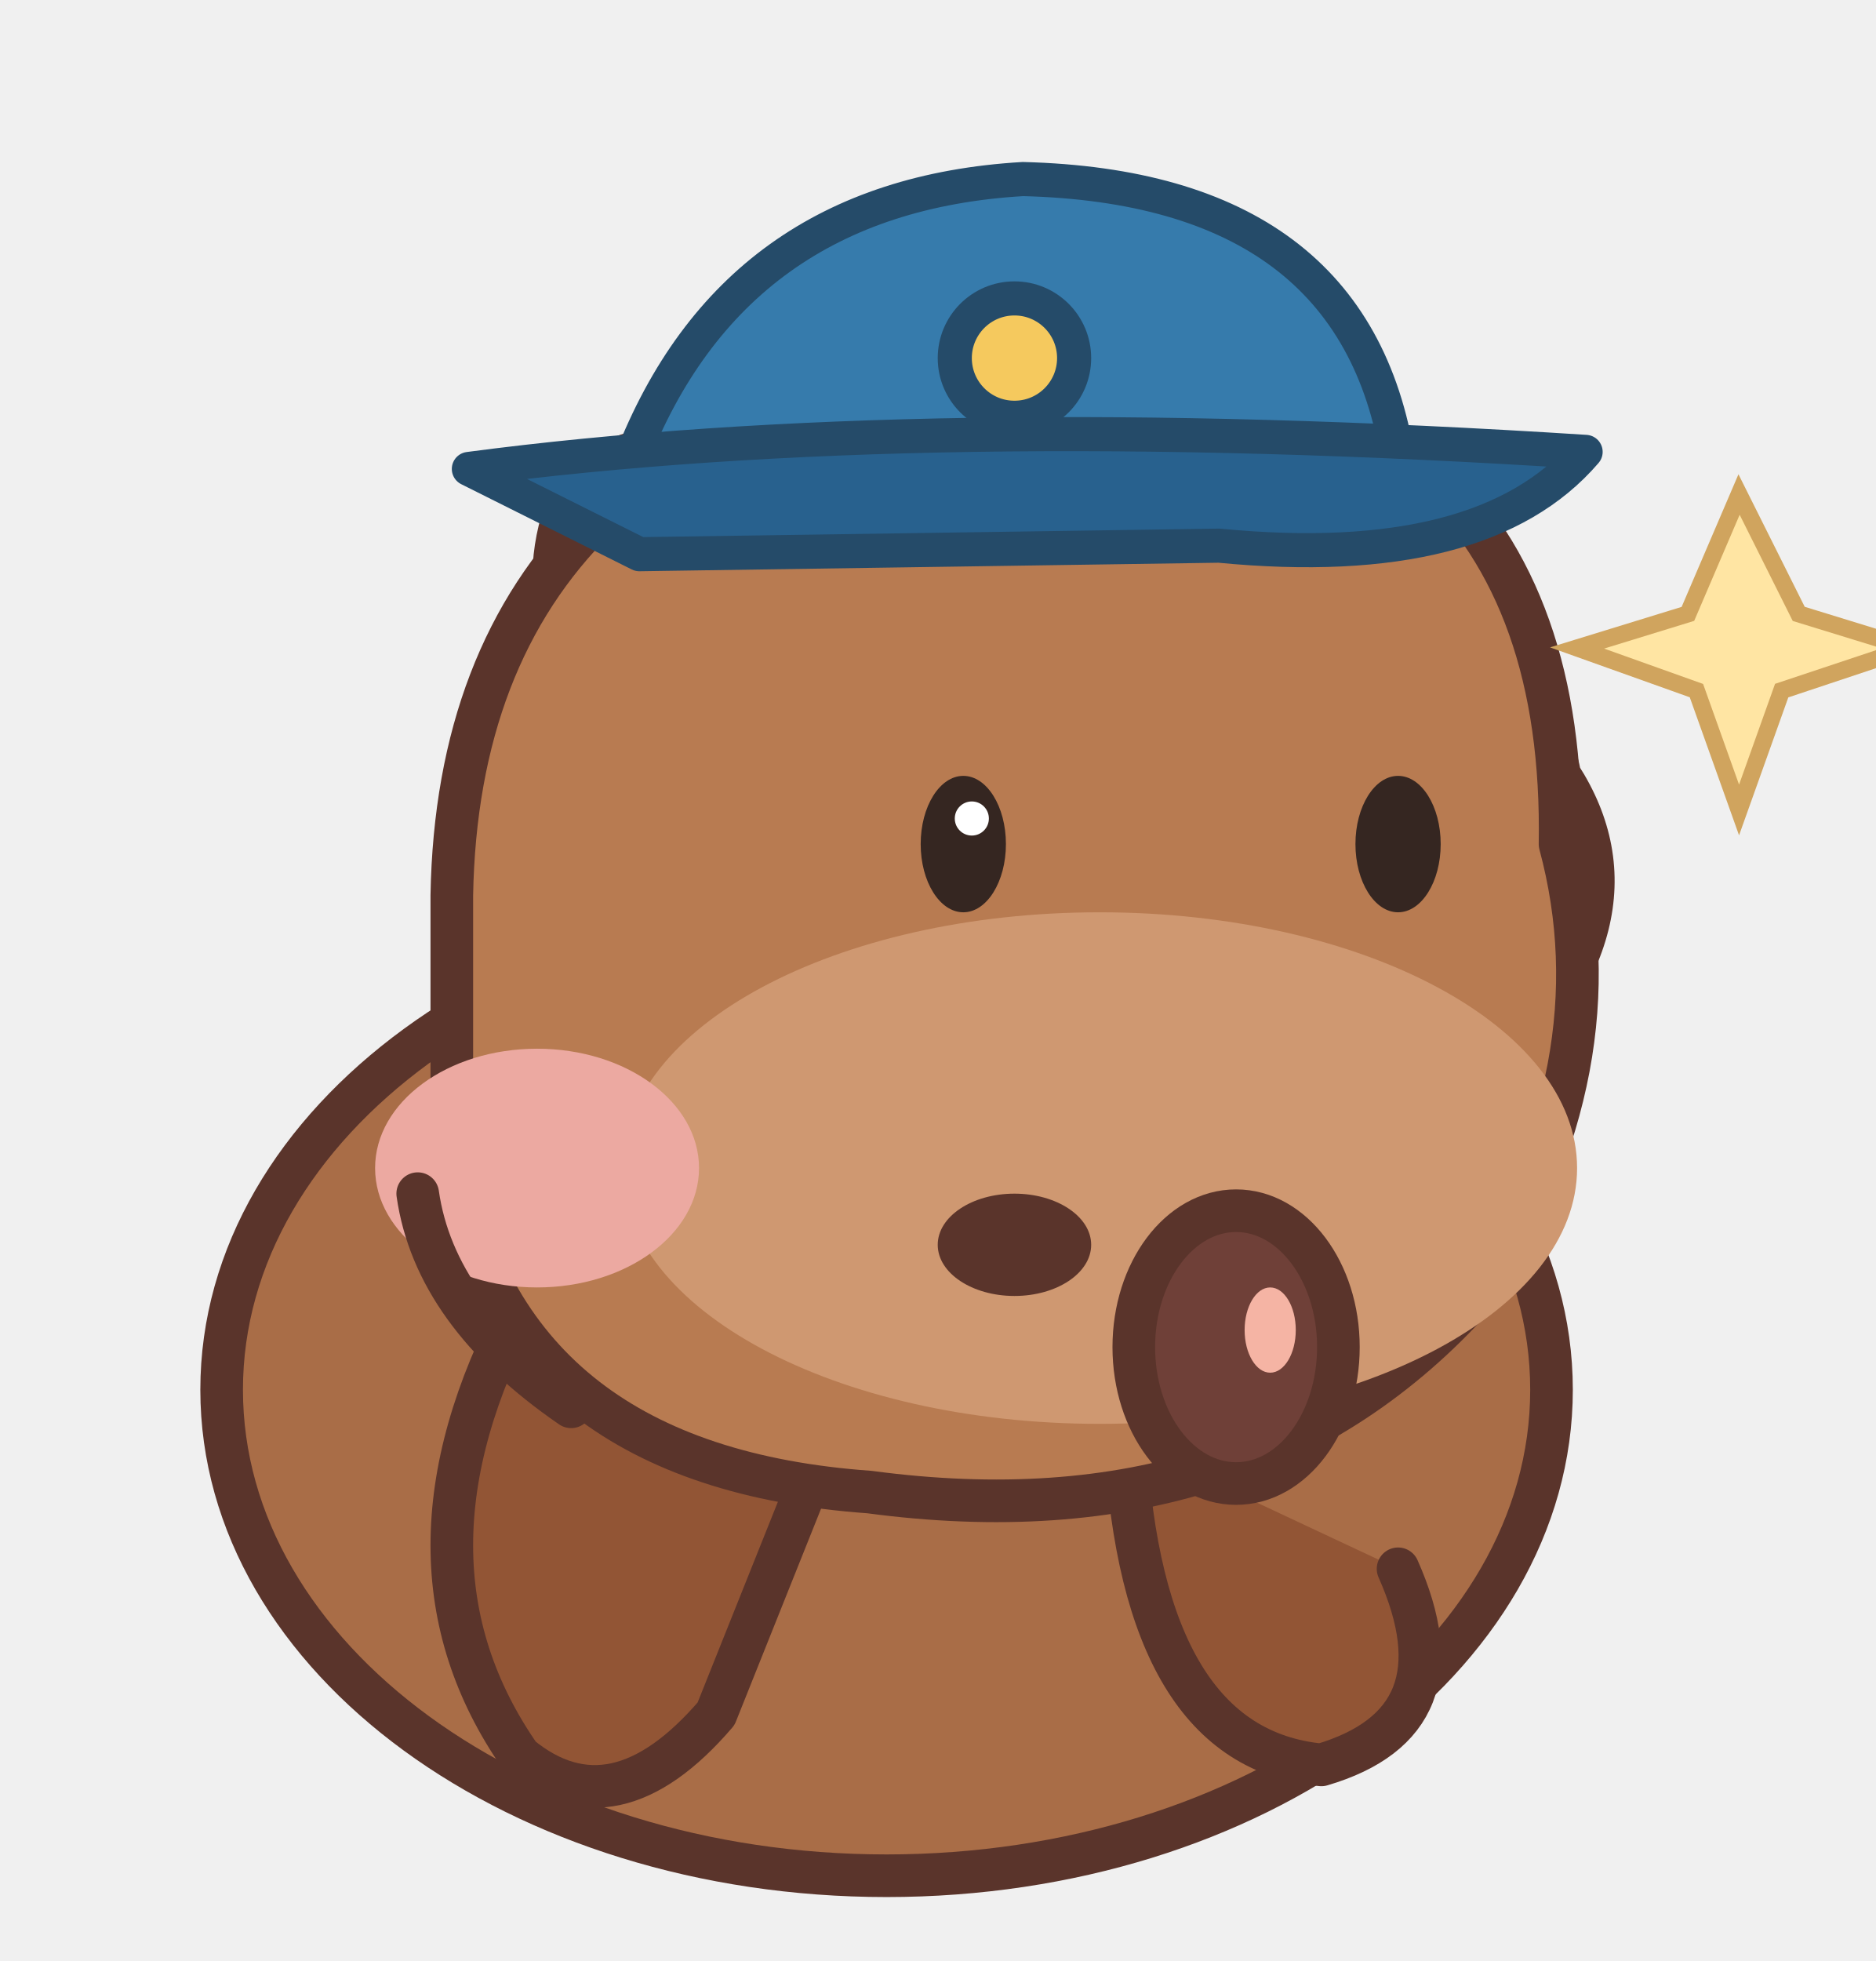
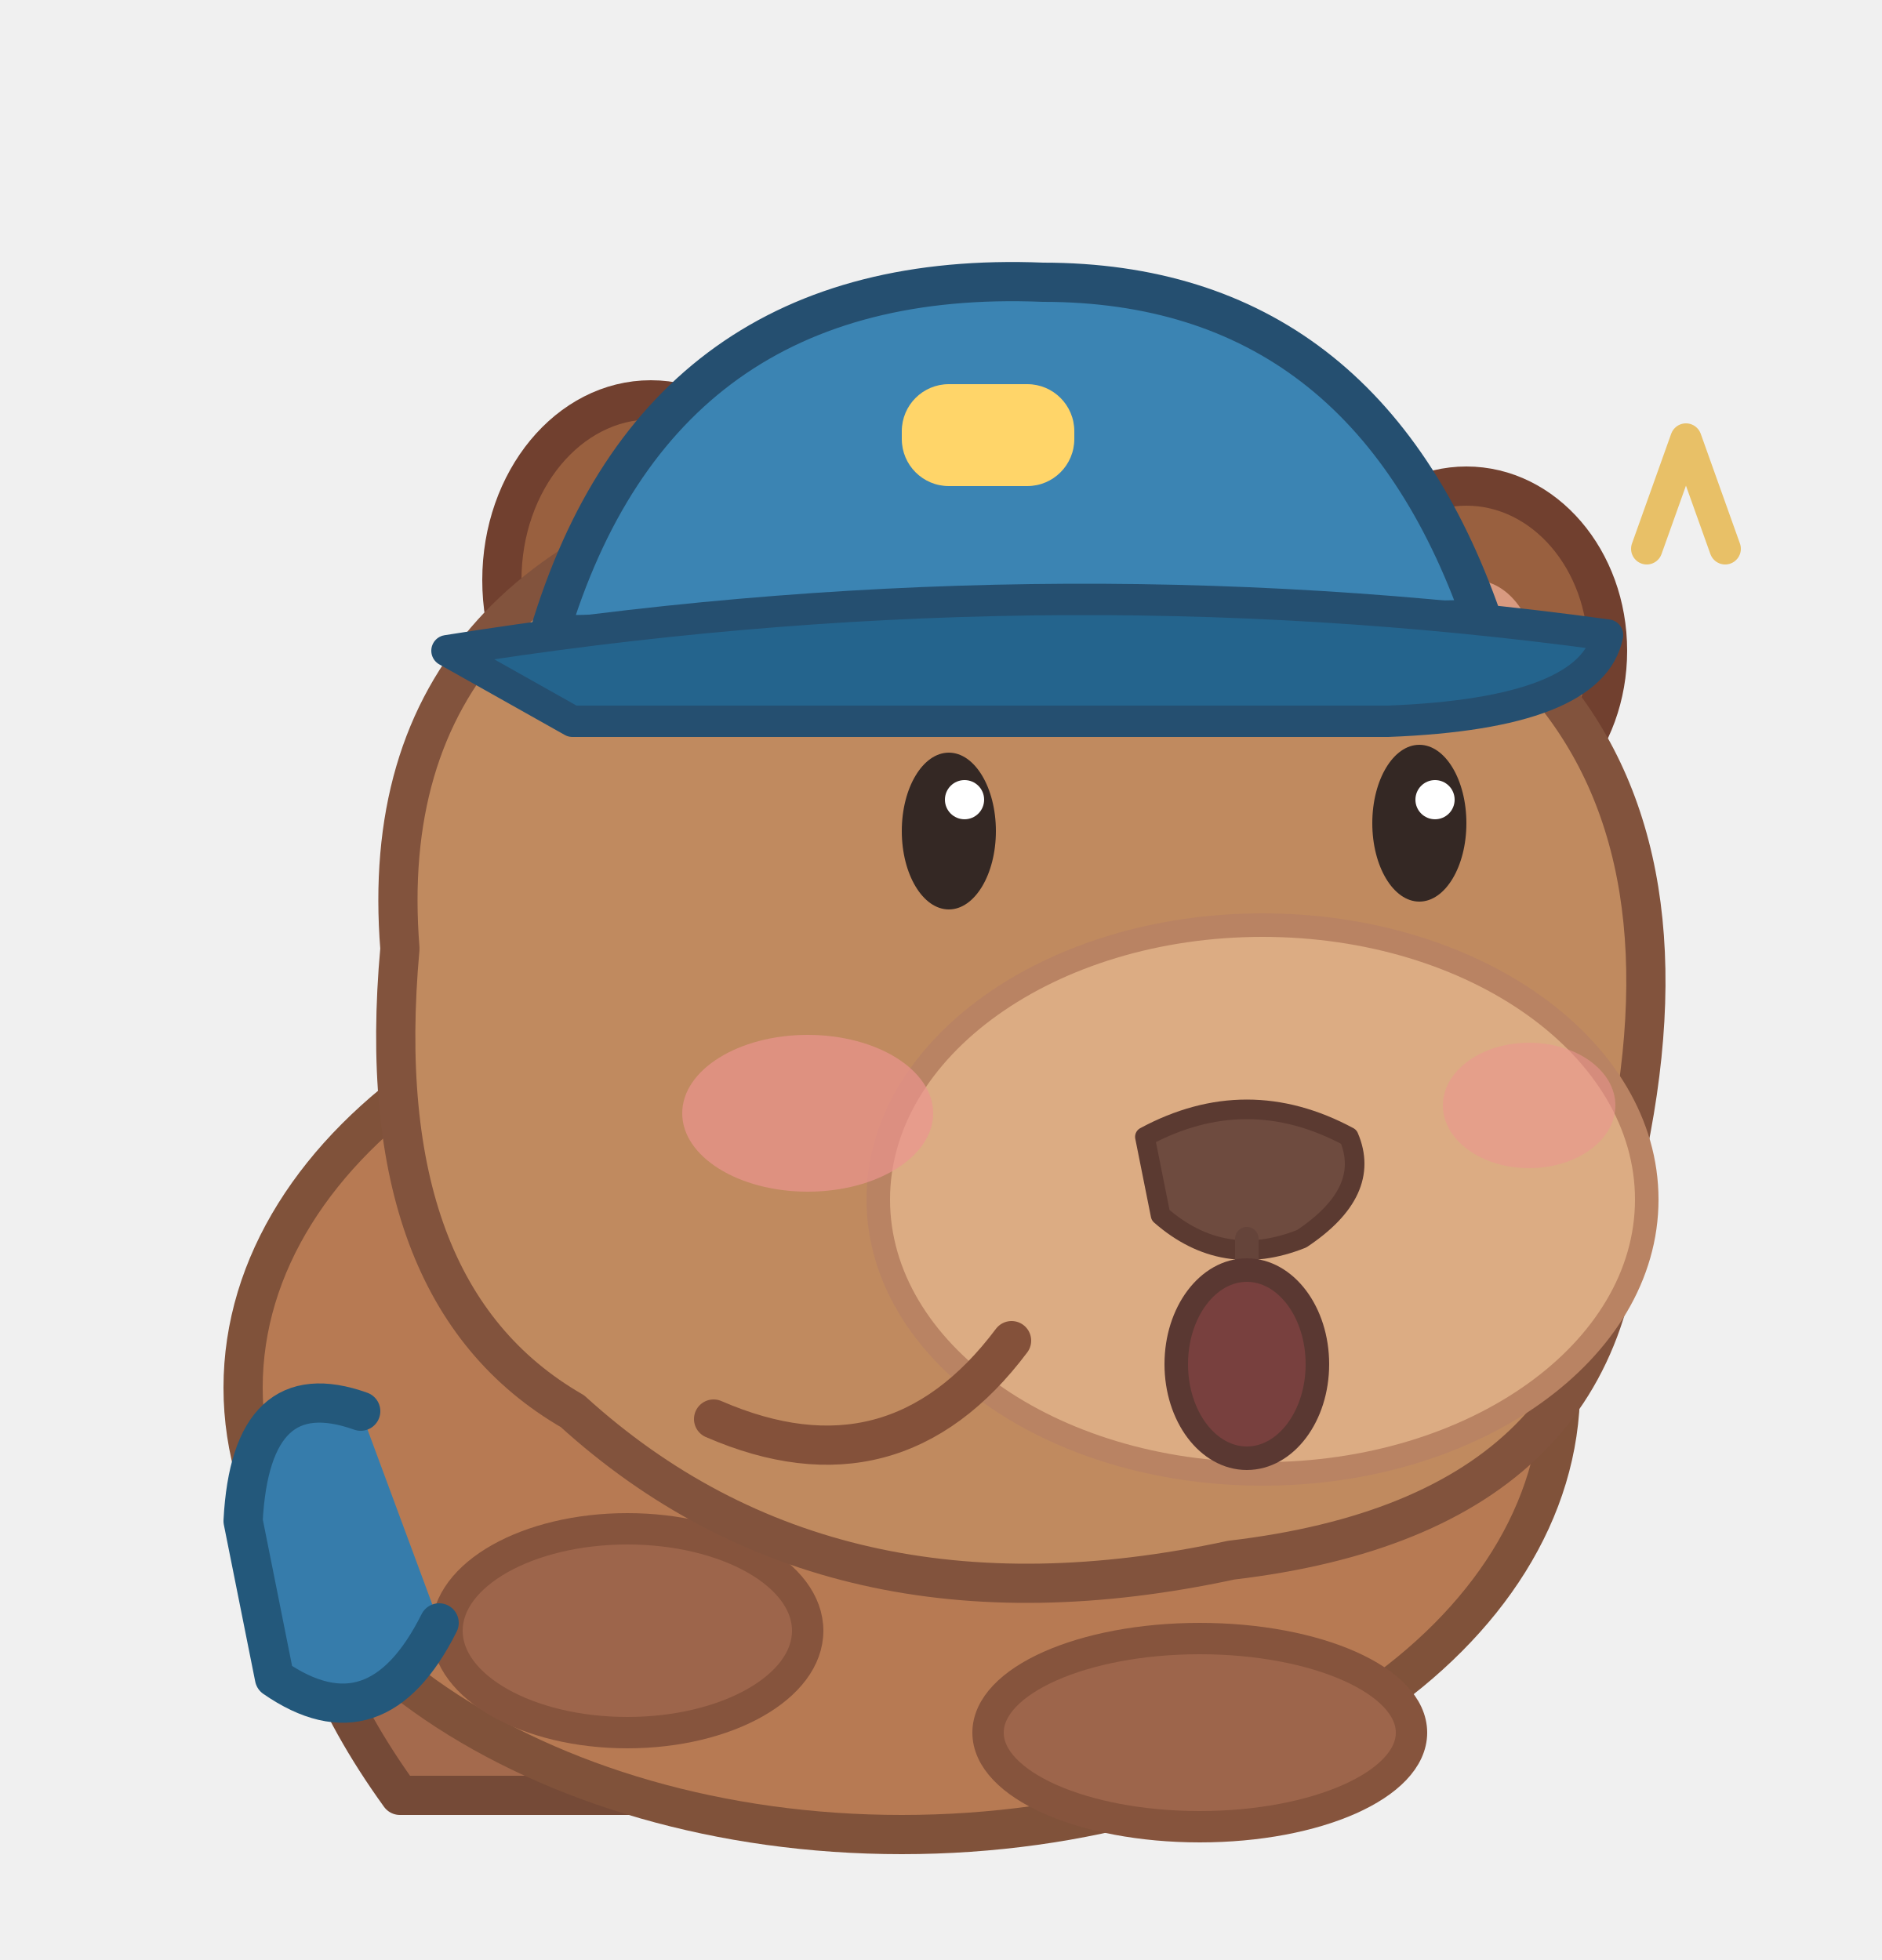
- <svg xmlns="http://www.w3.org/2000/svg" width="220" height="230" viewBox="0 0 220 230">
-   <g stroke="#5A342B" stroke-width="5" stroke-linejoin="round" stroke-linecap="round">
-     <ellipse cx="104" cy="163" rx="78" ry="57" fill="#A96D47" />
-     <path d="M61 153 Q45 183 61 206 Q72 215 84 201 L94 176" fill="#925535" />
-     <path d="M132 169 Q134 205 155 207 Q172 202 164 184" fill="#925535" />
-     <path d="M77 89 Q60 75 67 58 Q79 45 94 64 L100 91" fill="#995632" />
-     <path d="M157 96 Q180 75 183 91 Q194 108 174 127" fill="#995632" />
-     <path d="M53 105 Q54 49 119 40 Q184 41 183 99 Q190 125 173 152 Q147 181 102 175 Q60 172 53 137 Z" fill="#B87B51" />
-     <ellipse cx="129" cy="137" rx="56" ry="30" fill="#CF9871" stroke="none" />
-     <ellipse cx="63" cy="137" rx="19" ry="14" fill="#ECA9A1" stroke="none" />
-     <ellipse cx="119" cy="146" rx="9" ry="6" fill="#5A342B" stroke="none" />
-     <ellipse cx="113" cy="99" rx="5" ry="8" fill="#352621" stroke="none" />
-     <ellipse cx="164" cy="99" rx="5" ry="8" fill="#352621" stroke="none" />
-     <circle cx="114" cy="96" r="2" fill="white" stroke="none" />
-     <ellipse cx="145" cy="158" rx="12" ry="16" fill="#6F4038" />
-     <ellipse cx="149" cy="156" rx="3" ry="5" fill="#F5B4A4" stroke="none" />
-     <path d="M67 165 Q51 154 49 140" fill="none" stroke-width="5" />
+ <svg xmlns="http://www.w3.org/2000/svg" width="240" height="250" viewBox="0 0 240 250">
+   <g stroke-linejoin="round" stroke-linecap="round">
+     <path d="M48 160 Q25 193 51 229 L96 229 L107 198" fill="#A46A4D" stroke="#754A37" stroke-width="5" />
+     <ellipse cx="115" cy="177" rx="84" ry="57" fill="#B77A53" stroke="#80523A" stroke-width="5" />
+     <ellipse cx="80" cy="208" rx="23" ry="13" fill="#9D654B" stroke="#86543D" stroke-width="4" />
+     <ellipse cx="153" cy="221" rx="27" ry="12" fill="#9D654B" stroke="#86543D" stroke-width="4" />
+     <ellipse cx="83" cy="74" rx="19" ry="23" fill="#99603F" stroke="#71402F" stroke-width="5" />
+     <ellipse cx="82" cy="76" rx="9" ry="12" fill="#D89A80" />
+     <ellipse cx="187" cy="83" rx="18" ry="21" fill="#99603F" stroke="#71402F" stroke-width="5" />
+     <ellipse cx="188" cy="85" rx="8" ry="11" fill="#D89A80" />
+     <path d="M51 121 Q47 71 106 60 Q157 48 197 87 Q216 109 207 149 Q208 193 157 199 Q106 210 73 180 Q47 165 51 121 Z" fill="#C08A5F" stroke="#82533D" stroke-width="5" />
+     <path d="M81 87 Q114 66 146 77" fill="none" stroke="#E4B88C" stroke-width="6" opacity=".65" />
+     <ellipse id="muzzle" cx="161" cy="153" rx="49" ry="35" fill="#DCAC83" stroke="#B98363" stroke-width="3" />
+     <ellipse id="left-blush" cx="103" cy="142" rx="16" ry="10" fill="#EC9490" opacity=".68" />
+     <ellipse id="right-blush" cx="195" cy="141" rx="11" ry="8" fill="#EC9490" opacity=".55" />
+     <g id="eyes" fill="#342824">
+       <ellipse cx="121" cy="106" rx="6" ry="10" />
+       <ellipse cx="181" cy="105" rx="6" ry="10" />
+       <circle cx="123" cy="102" r="2.5" fill="white" />
+       <circle cx="183" cy="102" r="2.5" fill="white" />
+     </g>
+     <path d="M110 91 Q121 87 132 90 M171 91 Q181 86 190 90" fill="none" stroke="#8C634A" stroke-width="3" opacity=".65" />
+     <path id="nose" d="M146 145 Q159 138 172 145 Q175 152 166 158 Q156 162 148 155 Z" fill="#6E4B3F" stroke="#5B3A31" stroke-width="2.5" />
+     <path id="philtrum" d="M159 158 L159 166" fill="none" stroke="#65443A" stroke-width="3" />
+     <ellipse id="mouth" cx="159" cy="174" rx="9" ry="12" fill="#78403E" stroke="#5A3832" stroke-width="3" />
+     <path d="M91 181 Q114 191 129 171" fill="none" stroke="#84513A" stroke-width="5" stroke-linecap="round" />
+     <path d="M46 180 Q32 175 31 194 L35 214 Q48 223 56 207" fill="#367CAB" stroke="#23587B" stroke-width="5" />
+     <path d="M70 81 Q84 34 133 36 Q174 36 189 79 Z" fill="#3B84B3" stroke="#254F70" stroke-width="5" />
+     <path d="M57 83 Q132 71 205 81 Q203 91 177 92 L73 92 Z" fill="#24648D" stroke="#254F70" stroke-width="4" />
+     <rect x="115" y="49" width="22" height="13" rx="6" fill="#FFD569" />
+     <path d="M210 70 L215 56 L220 70" fill="none" stroke="#E8C067" stroke-width="4" />
  </g>
-   <g stroke="#254B69" stroke-width="4" stroke-linejoin="round">
-     <path d="M74 54 Q86 23 120 21 Q159 22 164 54 Z" fill="#367BAC" />
-     <path d="M55 55 Q108 48 186 53 Q174 67 143 64 L75 65 Z" fill="#28618E" />
-     <circle cx="119" cy="42" r="7" fill="#F5C95E" />
-   </g>
-   <path d="M198 72 L204 58 L211 72 L224 76 L209 81 L204 95 L199 81 L185 76 Z" fill="#FFE5A3" stroke="#D0A45E" stroke-width="2" />
</svg>
